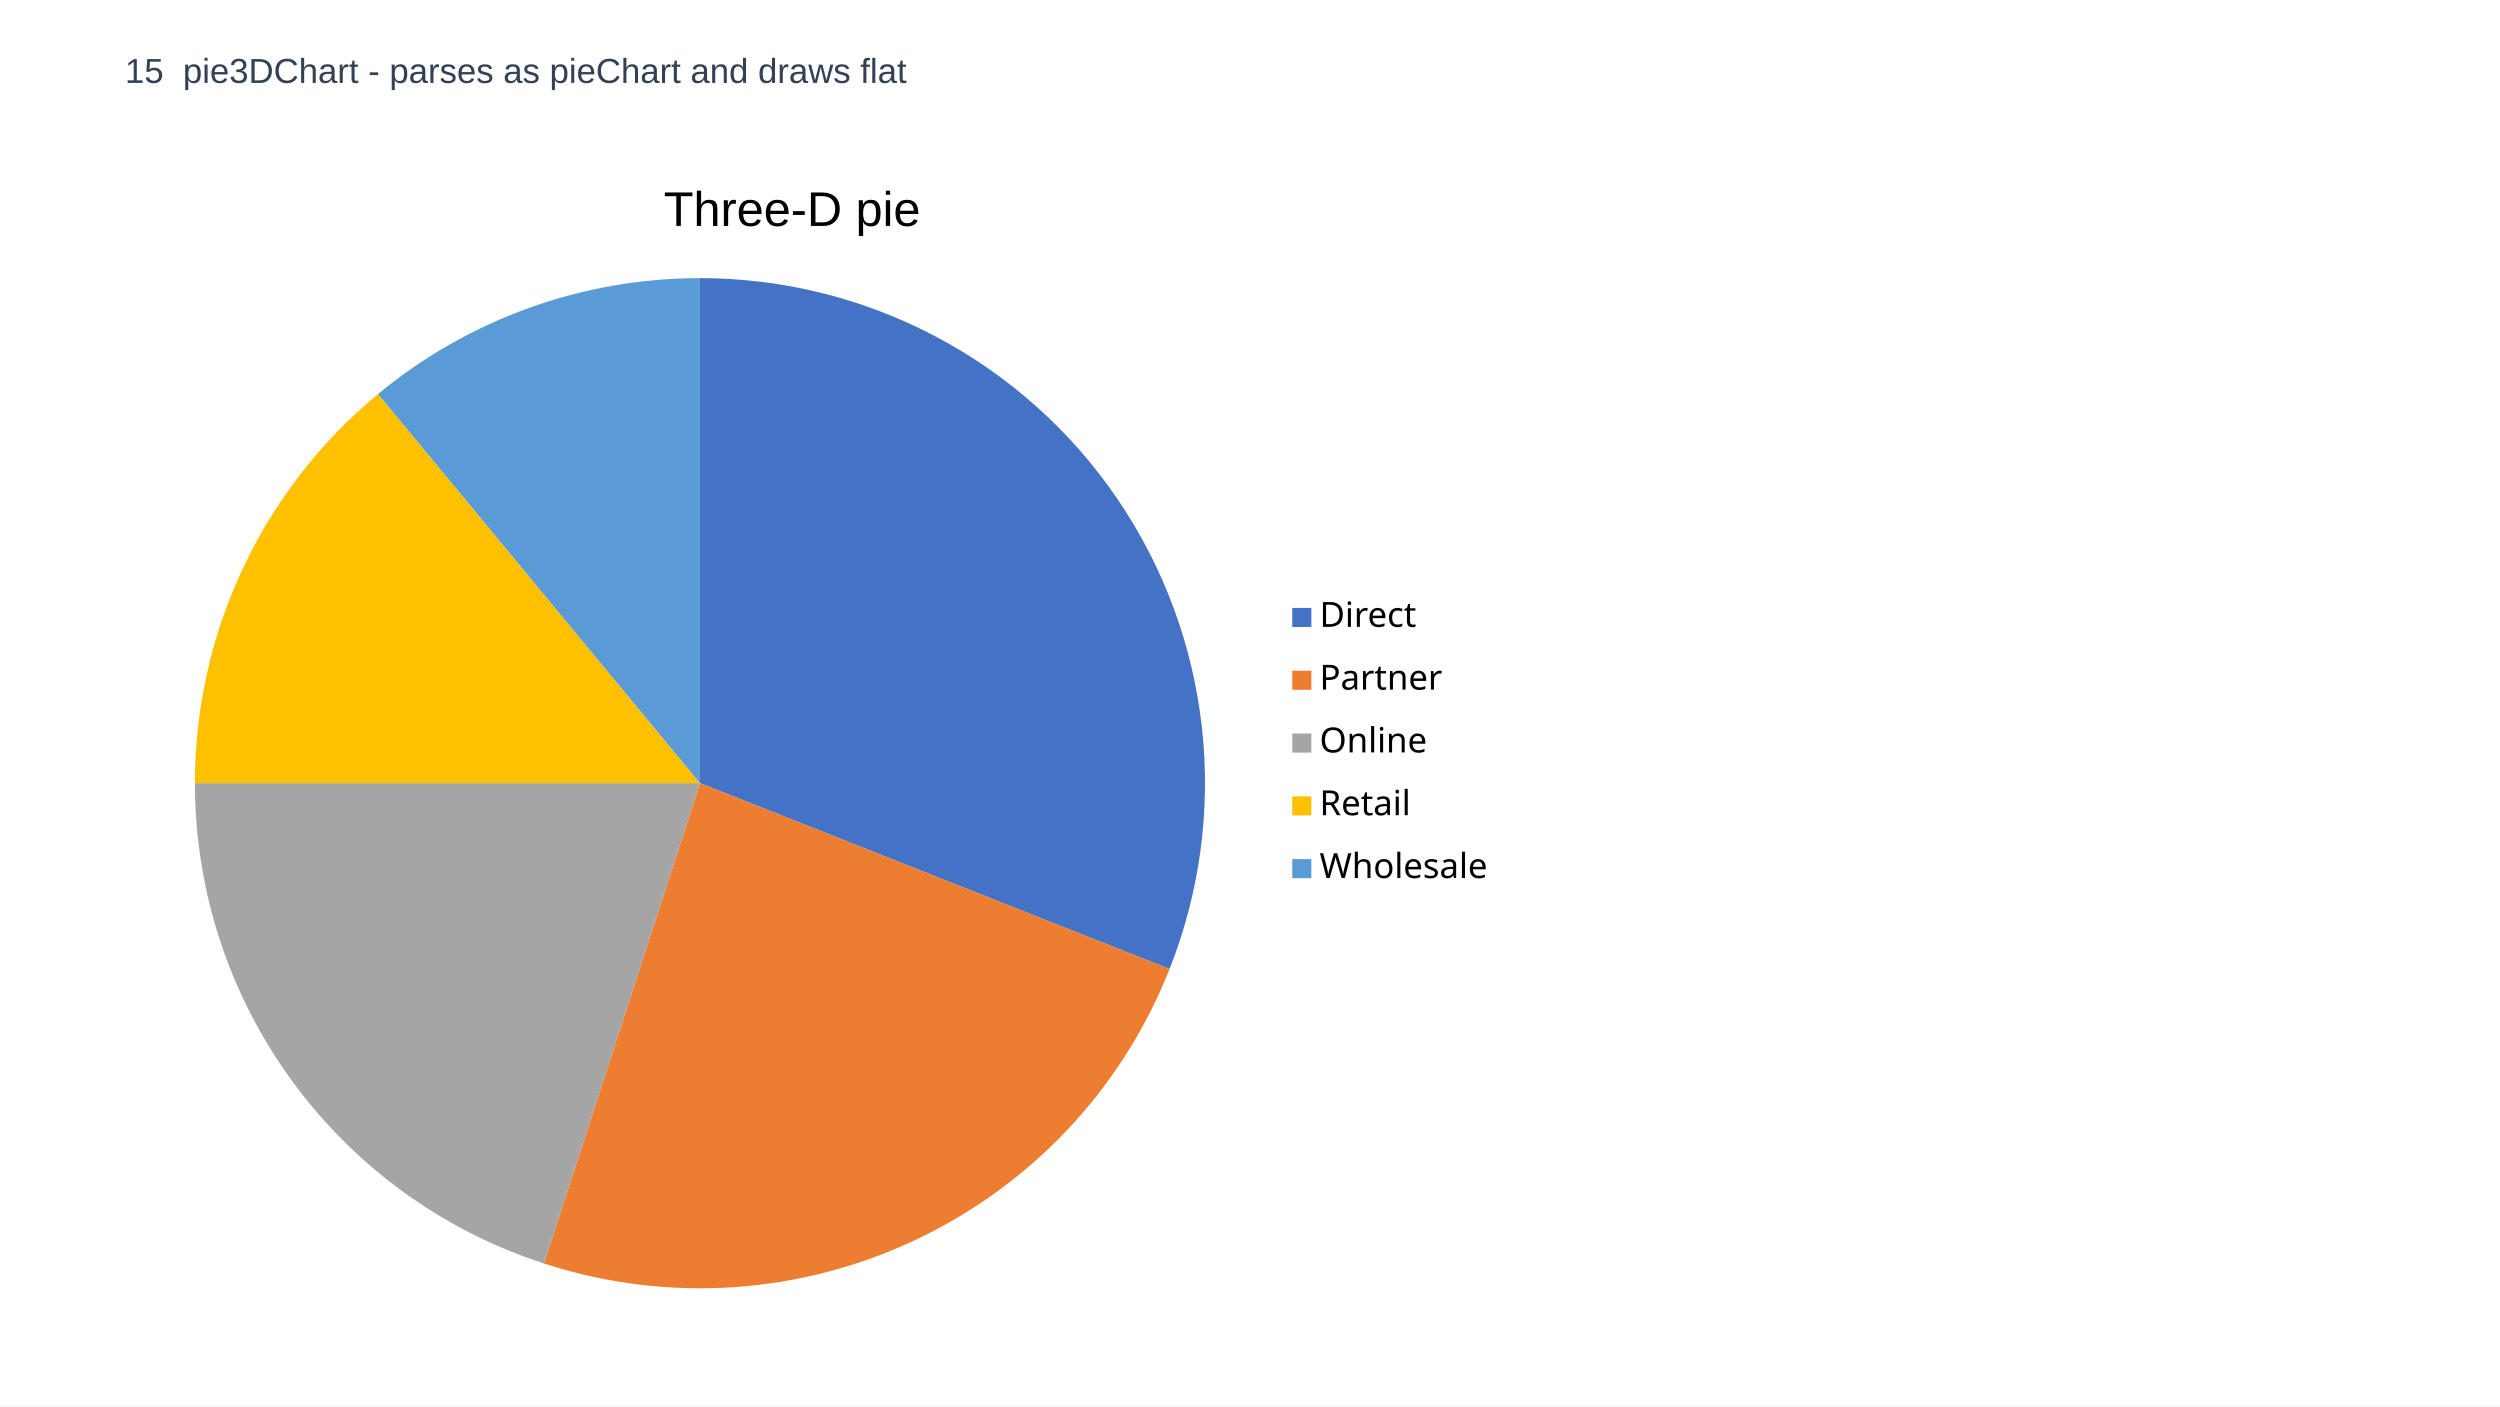
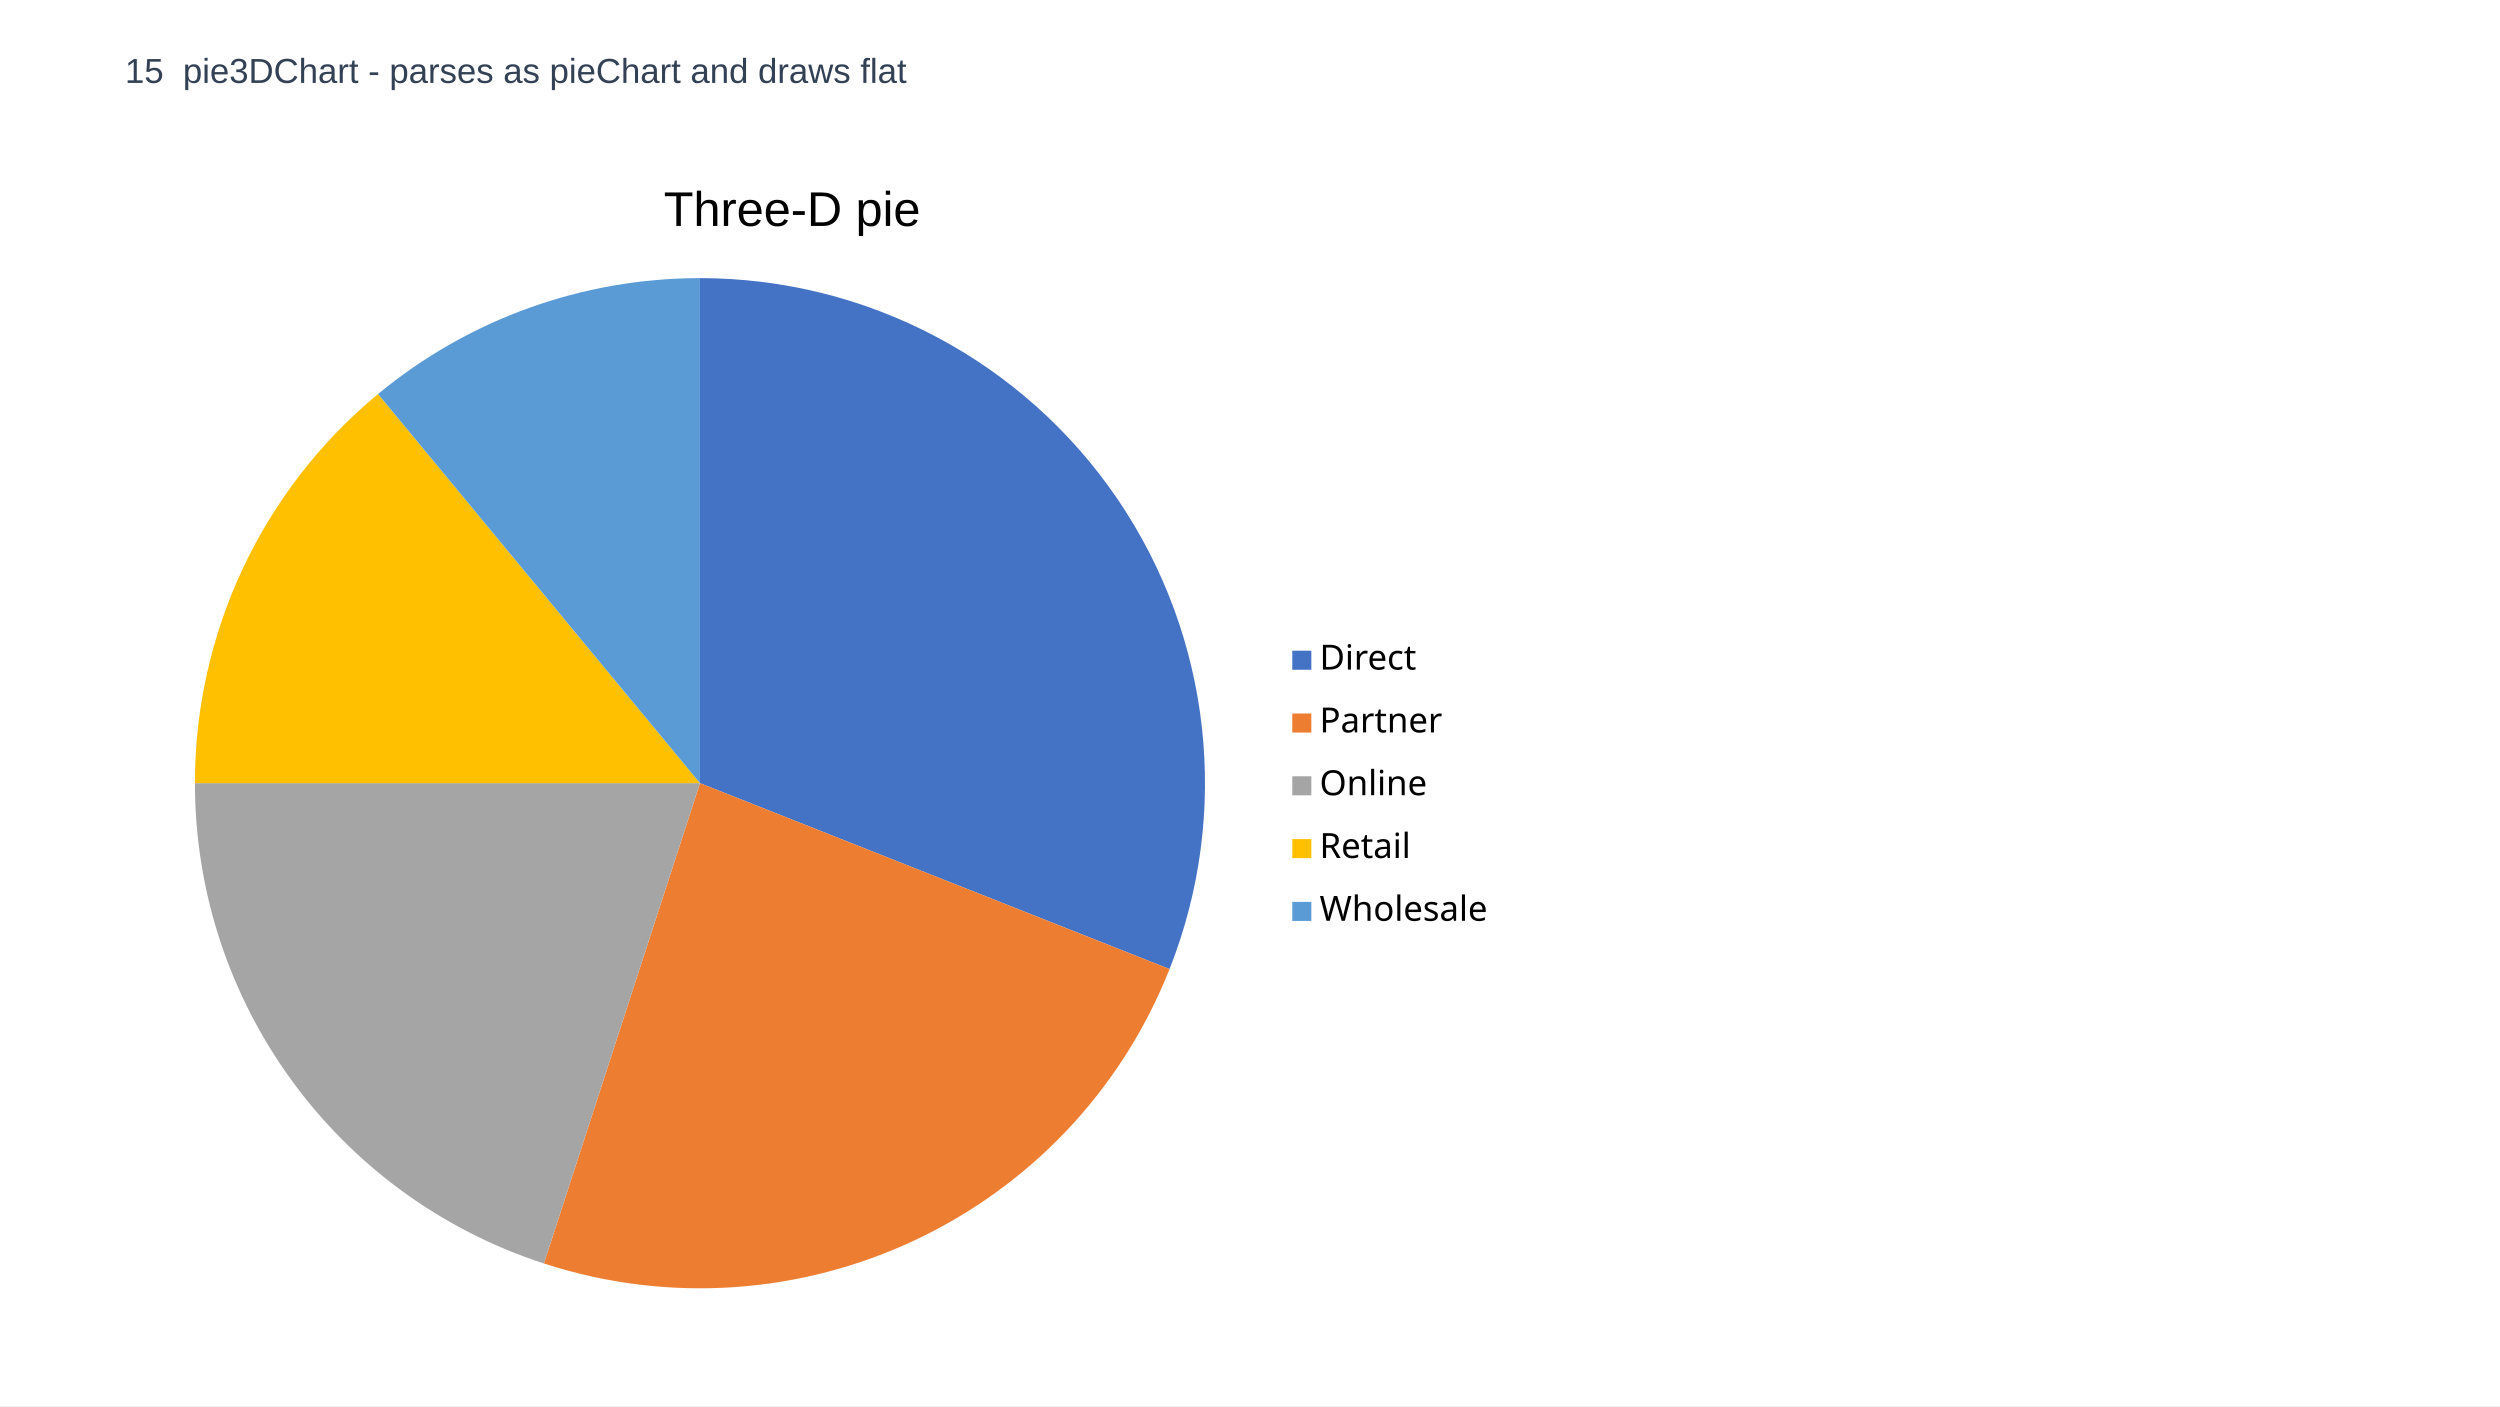
<svg xmlns="http://www.w3.org/2000/svg" viewBox="0 0 960 540" width="960" height="540">
  <rect width="960" height="540" fill="#ffffff" />
  <g role="img" aria-label="Caption" data-pptx-id="270.24" data-pptx-path="0" transform="translate(48, 18.667)">
    <rect fill="none" stroke="none" width="864" height="29.333" />
    <text x="0" y="13.174" xml:space="preserve">
      <tspan x="0" dy="0" text-anchor="start" font-size="13.333" font-family="Arial, Arimo, sans-serif" fill="#334155">15  pie3DChart - parses as pieChart and draws flat</tspan>
    </text>
  </g>
  <g role="img" aria-label="pie3DChart" data-pptx-id="270.114" data-pptx-path="1" transform="translate(48, 61.333) scale(1, 1) translate(0, 0)">
    <g transform="translate(0, 6.981)">
      <rect fill="none" stroke="none" width="533.333" height="31.281" />
      <text x="0" y="18.444" xml:space="preserve">
        <tspan x="266.667" dy="0" text-anchor="middle" font-size="18.667" font-family="Arial, Arimo, sans-serif">Three-D pie</tspan>
      </text>
    </g>
    <g transform="translate(26.85, 45.466)">
      <path fill="#4472c4" stroke="none" d="M 145.45 -0 C 193.624 -0 238.672 23.852 265.749 63.695 C 292.827 103.538 298.42 154.204 280.686 198.994 L 145.45 145.45 Z" transform="scale(1.333333, 1.333333)" />
    </g>
    <g transform="translate(26.85, 45.466)">
      <path fill="#ed7d31" stroke="none" d="M 280.686 198.994 C 252.42 270.386 173.529 307.509 100.504 283.782 L 145.45 145.45 Z" transform="scale(1.333333, 1.333333)" />
    </g>
    <g transform="translate(26.85, 45.466)">
      <path fill="#a5a5a5" stroke="none" d="M 100.504 283.782 C 40.575 264.31 0 208.463 0 145.45 L 145.45 145.45 Z" transform="scale(1.333333, 1.333333)" />
    </g>
    <g transform="translate(26.85, 45.466)">
      <path fill="#ffc000" stroke="none" d="M 0 145.45 C 0 102.101 19.335 61.011 52.737 33.379 L 145.45 145.45 Z" transform="scale(1.333333, 1.333333)" />
    </g>
    <g transform="translate(26.85, 45.466)">
      <path fill="#5b9bd5" stroke="none" d="M 52.737 33.379 C 78.816 11.804 111.603 -0 145.45 -0 L 145.45 145.45 Z" transform="scale(1.333333, 1.333333)" />
    </g>
-     <g transform="translate(448.234, 172.113)">
+     <g transform="translate(448.234, 188.534)">
      <rect fill="#4472c4" stroke="none" width="7.32" height="7.32" />
    </g>
-     <g transform="translate(458.714, 167.13)">
+     <g transform="translate(458.714, 183.55)">
      <rect fill="none" stroke="none" width="48.457" height="24.414" />
      <text x="0" y="12.243" xml:space="preserve">
        <tspan x="0" dy="0" text-anchor="start" font-size="13.333" font-family="Aptos, Carlito, sans-serif" fill="#000000">Direct</tspan>
      </text>
    </g>
-     <g transform="translate(448.234, 196.227)">
+     <g transform="translate(448.234, 212.647)">
      <rect fill="#ed7d31" stroke="none" width="7.32" height="7.32" />
    </g>
-     <g transform="translate(458.714, 191.243)">
+     <g transform="translate(458.714, 207.664)">
      <rect fill="none" stroke="none" width="55.716" height="24.414" />
      <text x="0" y="12.243" xml:space="preserve">
        <tspan x="0" dy="0" text-anchor="start" font-size="13.333" font-family="Aptos, Carlito, sans-serif" fill="#000000">Partner</tspan>
      </text>
    </g>
-     <g transform="translate(448.234, 220.34)">
+     <g transform="translate(448.234, 236.76)">
      <rect fill="#a5a5a5" stroke="none" width="7.32" height="7.32" />
    </g>
-     <g transform="translate(458.714, 215.357)">
+     <g transform="translate(458.714, 231.777)">
      <rect fill="none" stroke="none" width="51.478" height="24.414" />
      <text x="0" y="12.243" xml:space="preserve">
        <tspan x="0" dy="0" text-anchor="start" font-size="13.333" font-family="Aptos, Carlito, sans-serif" fill="#000000">Online</tspan>
      </text>
    </g>
-     <g transform="translate(448.234, 244.453)">
+     <g transform="translate(448.234, 260.874)">
      <rect fill="#ffc000" stroke="none" width="7.32" height="7.32" />
    </g>
-     <g transform="translate(458.714, 239.47)">
+     <g transform="translate(458.714, 255.89)">
      <rect fill="none" stroke="none" width="46.484" height="24.414" />
      <text x="0" y="12.243" xml:space="preserve">
        <tspan x="0" dy="0" text-anchor="start" font-size="13.333" font-family="Aptos, Carlito, sans-serif" fill="#000000">Retail</tspan>
      </text>
    </g>
-     <g transform="translate(448.234, 268.567)">
+     <g transform="translate(448.234, 284.987)">
      <rect fill="#5b9bd5" stroke="none" width="7.32" height="7.32" />
    </g>
-     <g transform="translate(458.714, 263.583)">
+     <g transform="translate(458.714, 280.003)">
      <rect fill="none" stroke="none" width="65.952" height="24.414" />
      <text x="0" y="12.243" xml:space="preserve">
        <tspan x="0" dy="0" text-anchor="start" font-size="13.333" font-family="Aptos, Carlito, sans-serif" fill="#000000">Wholesale</tspan>
      </text>
    </g>
  </g>
</svg>
